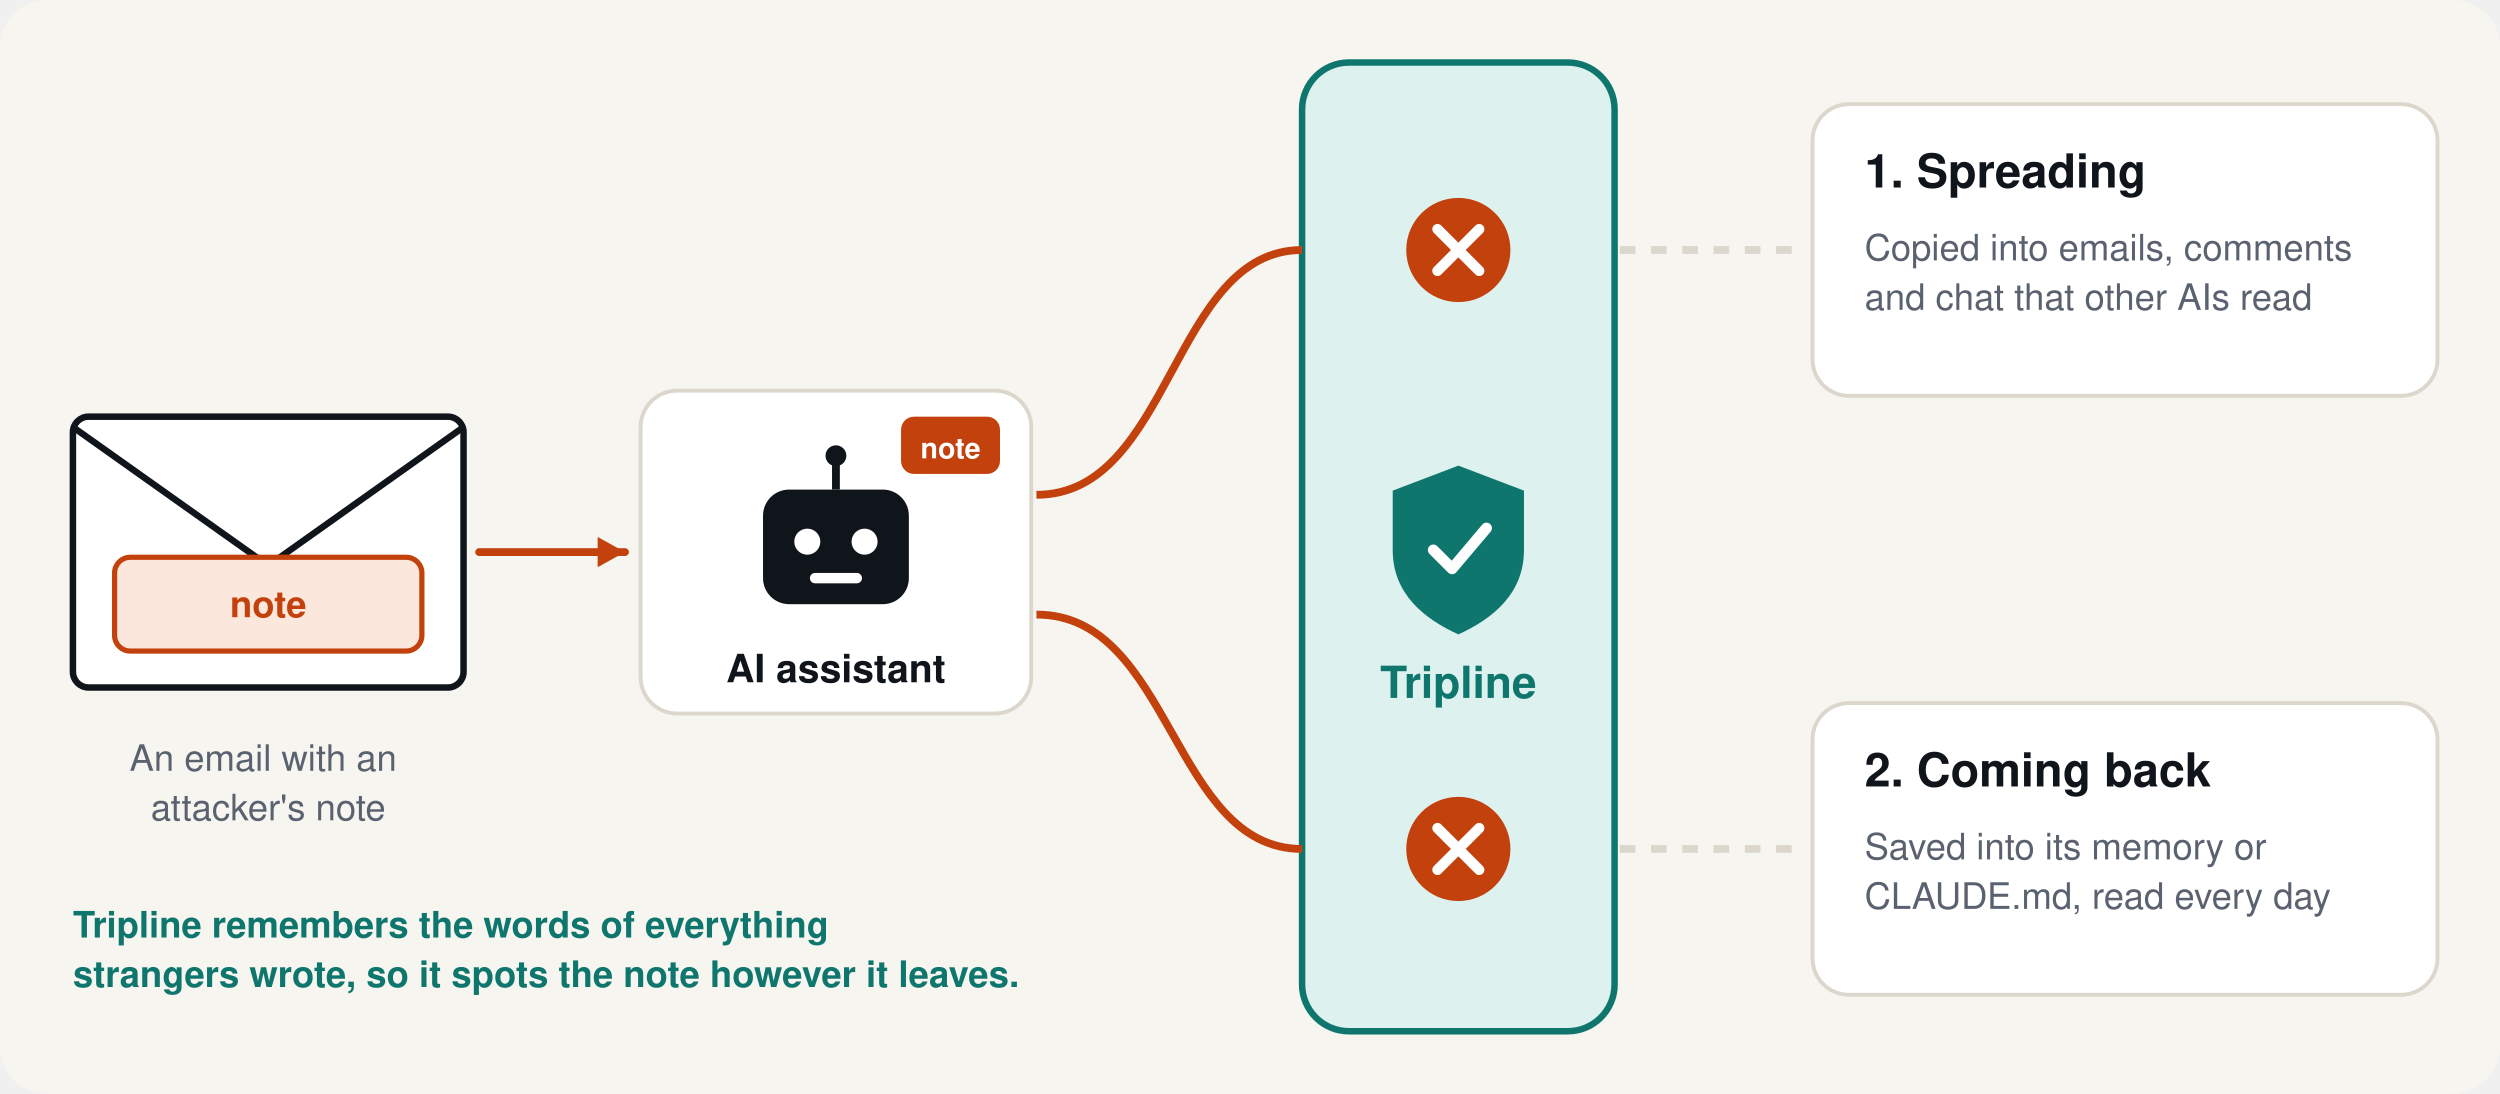
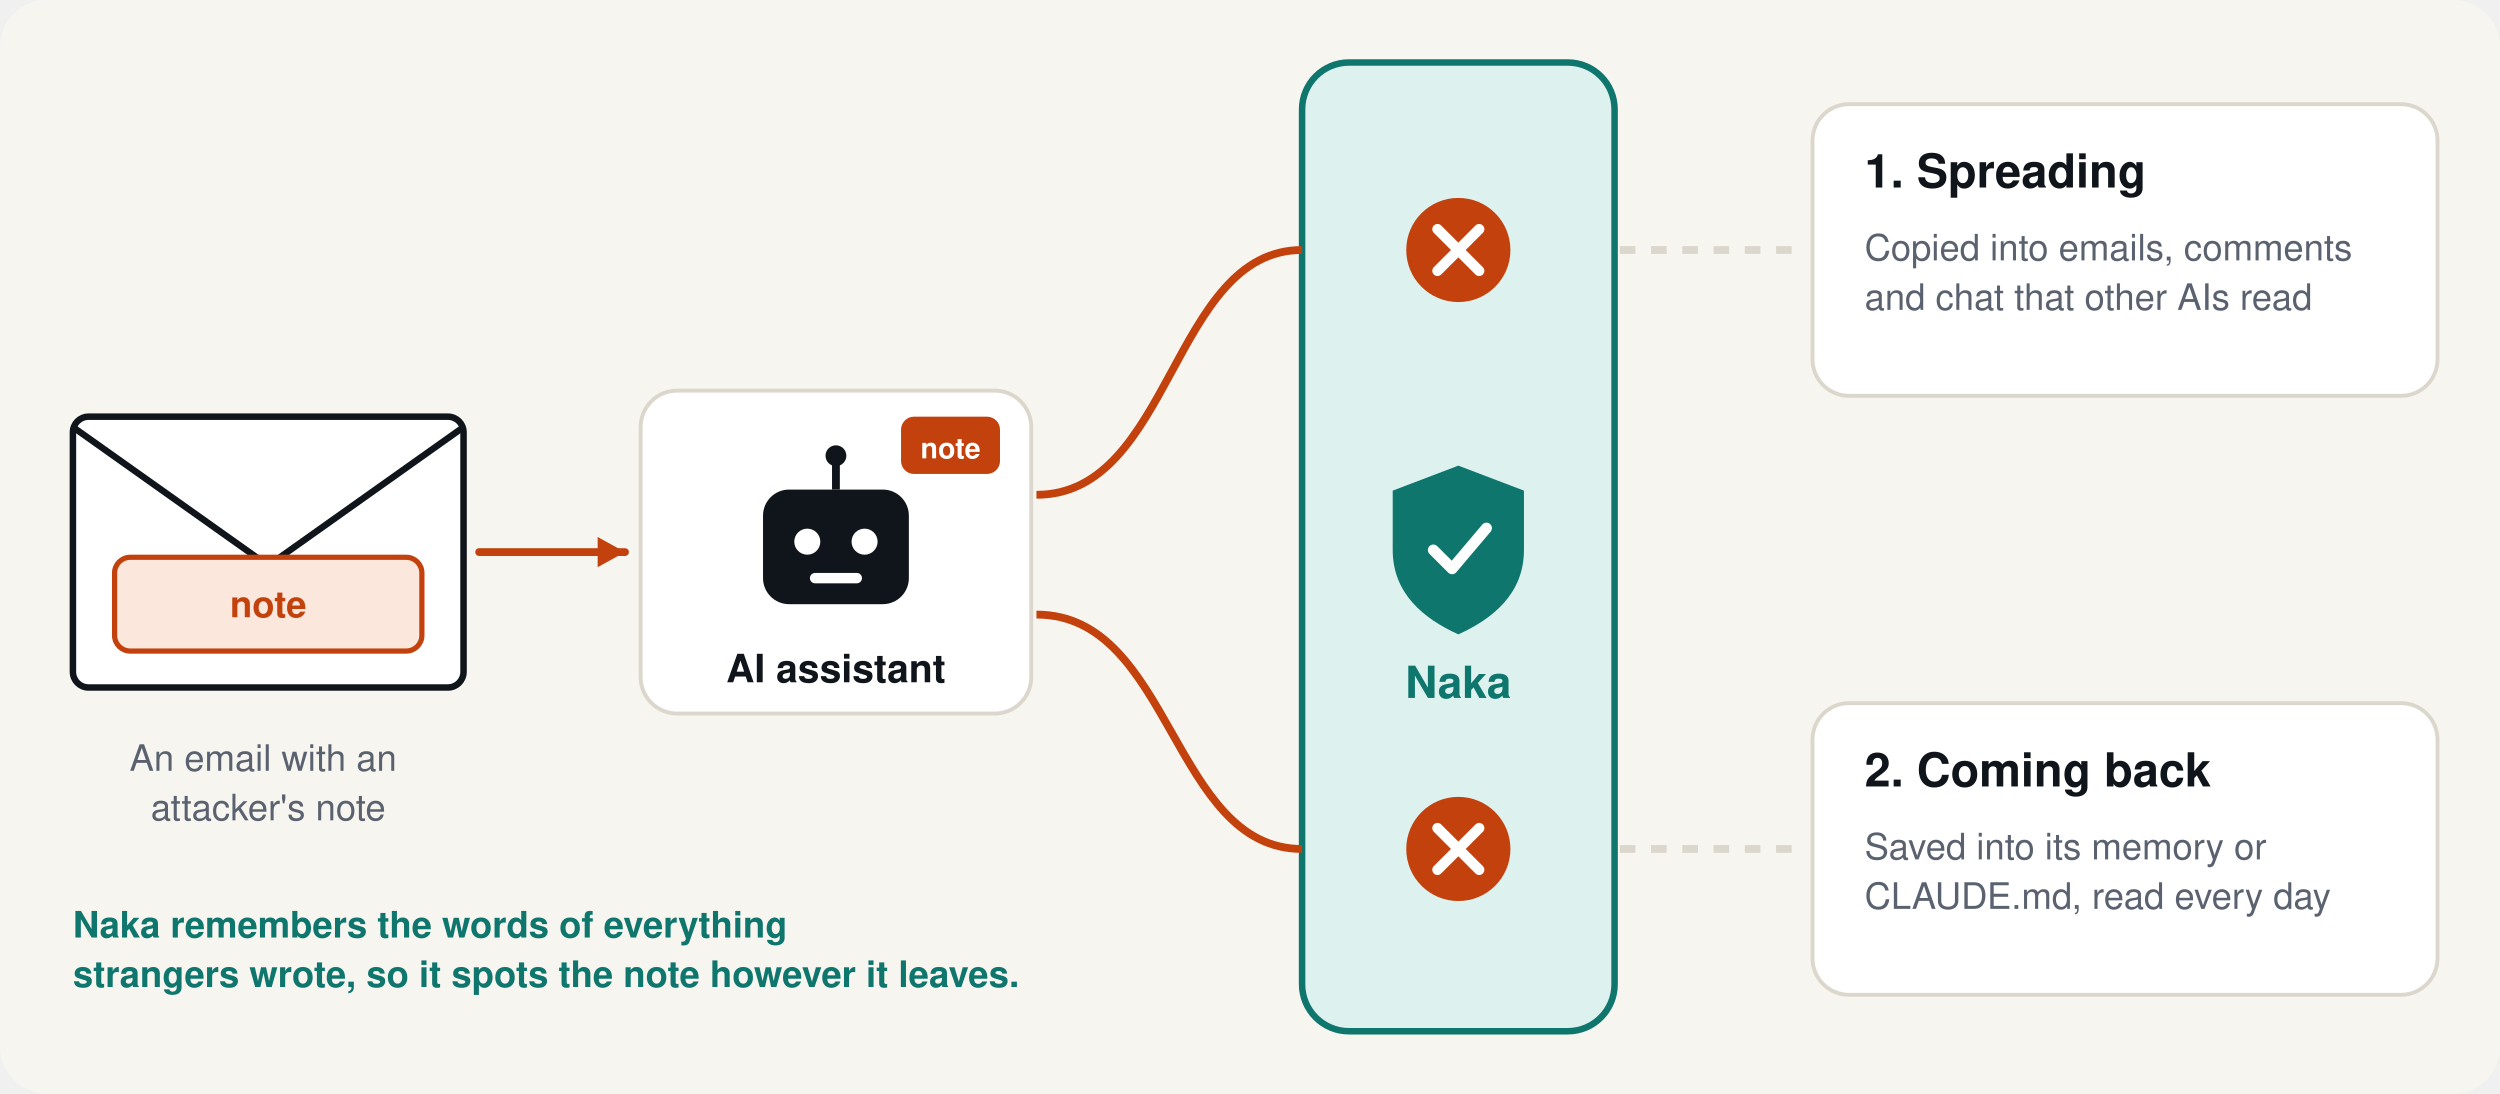
- <svg xmlns="http://www.w3.org/2000/svg" viewBox="0 0 960 420" width="960" height="420" role="img" aria-label="Two ways an attack lives on, spreading to other AIs and coming back from memory, both blocked by Tripline">
+ <svg xmlns="http://www.w3.org/2000/svg" viewBox="0 0 960 420" width="960" height="420" role="img" aria-label="Two ways an attack lives on, spreading to other AIs and coming back from memory, both blocked by Naka">
  <rect width="960" height="420" rx="18" fill="#F7F5EF" />
  <rect x="28" y="160" width="150" height="104" rx="6" fill="#FFFFFF" stroke="#10151B" stroke-width="2.5" />
  <path d="M28,164 L103.0,217.2 L178,164" fill="none" stroke="#10151B" stroke-width="2.5" />
  <rect x="44" y="214" width="118" height="36" rx="6" fill="#FBE7DC" stroke="#C2410C" stroke-width="2" />
  <text x="103" y="237" font-family="-apple-system, BlinkMacSystemFont, 'Segoe UI', Helvetica, Arial, sans-serif" font-size="14" font-weight="700" fill="#C2410C" text-anchor="middle">
    <tspan x="103" dy="0">note</tspan>
  </text>
  <text x="103" y="296" font-family="-apple-system, BlinkMacSystemFont, 'Segoe UI', Helvetica, Arial, sans-serif" font-size="14" font-weight="400" fill="#5A6270" text-anchor="middle">
    <tspan x="103" dy="0">An email with an</tspan>
    <tspan x="103" dy="19">attacker's note</tspan>
  </text>
  <line x1="184" y1="212" x2="240" y2="212" stroke="#C2410C" stroke-width="3" stroke-linecap="round" />
  <path d="M240,212 L229.5,217.8 L229.5,206.2 Z" fill="#C2410C" />
  <rect x="246" y="150" width="150" height="124" rx="14" fill="#FFFFFF" stroke="#DCD7CC" stroke-width="1.5" />
  <line x1="321" y1="178" x2="321" y2="188" stroke="#10151B" stroke-width="3" />
  <circle cx="321" cy="175" r="4" fill="#10151B" />
  <rect x="293" y="188" width="56" height="44" rx="10" fill="#10151B" />
  <circle cx="310" cy="208" r="5" fill="#FFFFFF" />
  <circle cx="332" cy="208" r="5" fill="#FFFFFF" />
  <rect x="311" y="220" width="20" height="4" rx="2" fill="#FFFFFF" />
  <rect x="346" y="160" width="38" height="22" rx="5" fill="#C2410C" />
  <text x="365" y="176" font-family="-apple-system, BlinkMacSystemFont, 'Segoe UI', Helvetica, Arial, sans-serif" font-size="11" font-weight="700" fill="#FFFFFF" text-anchor="middle">
    <tspan x="365" dy="0">note</tspan>
  </text>
  <text x="321" y="262" font-family="-apple-system, BlinkMacSystemFont, 'Segoe UI', Helvetica, Arial, sans-serif" font-size="15" font-weight="600" fill="#10151B" text-anchor="middle">
    <tspan x="321" dy="0">AI assistant</tspan>
  </text>
  <rect x="500" y="24" width="120" height="372" rx="18" fill="#DDF1EE" stroke="#0F766E" stroke-width="2.5" />
  <g transform="translate(560,210) scale(0.6)">
    <path d="M0,-52 L42,-36 V2 C42,30 22,46 0,56 C-22,46 -42,30 -42,2 V-36 Z" fill="#0F766E" />
    <path d="M-16,2 L-4,14 L18,-12" stroke="#FFFFFF" stroke-width="7" fill="none" stroke-linecap="round" stroke-linejoin="round" />
  </g>
  <text x="560" y="268" font-family="-apple-system, BlinkMacSystemFont, 'Segoe UI', Helvetica, Arial, sans-serif" font-size="17" font-weight="700" fill="#0F766E" text-anchor="middle">
-     <tspan x="560" dy="0">Tripline</tspan>
+     <tspan x="560" dy="0">Naka</tspan>
  </text>
  <path d="M398,190 C450,190 450,96 500,96" fill="none" stroke="#C2410C" stroke-width="3" />
  <circle cx="560" cy="96" r="20" fill="#C2410C" />
  <path d="M552.0,88.0 L568.0,104.0 M568.0,88.0 L552.0,104.0" stroke="#FFFFFF" stroke-width="4" stroke-linecap="round" />
  <line x1="622" y1="96" x2="690" y2="96" stroke="#DCD7CC" stroke-width="3" stroke-dasharray="6 6" />
  <rect x="696" y="40" width="240" height="112" rx="14" fill="#FFFFFF" stroke="#DCD7CC" stroke-width="1.5" />
  <text x="716" y="72" font-family="-apple-system, BlinkMacSystemFont, 'Segoe UI', Helvetica, Arial, sans-serif" font-size="18" font-weight="700" fill="#10151B" text-anchor="start">
    <tspan x="716" dy="0">1. Spreading</tspan>
  </text>
  <text x="716" y="100" font-family="-apple-system, BlinkMacSystemFont, 'Segoe UI', Helvetica, Arial, sans-serif" font-size="14" font-weight="400" fill="#5A6270" text-anchor="start">
    <tspan x="716" dy="0">Copied into emails, comments</tspan>
    <tspan x="716" dy="19">and chat that other AIs read</tspan>
  </text>
  <path d="M398,236 C450,236 450,326 500,326" fill="none" stroke="#C2410C" stroke-width="3" />
  <circle cx="560" cy="326" r="20" fill="#C2410C" />
  <path d="M552.0,318.0 L568.0,334.0 M568.0,318.0 L552.0,334.0" stroke="#FFFFFF" stroke-width="4" stroke-linecap="round" />
  <line x1="622" y1="326" x2="690" y2="326" stroke="#DCD7CC" stroke-width="3" stroke-dasharray="6 6" />
  <rect x="696" y="270" width="240" height="112" rx="14" fill="#FFFFFF" stroke="#DCD7CC" stroke-width="1.5" />
  <text x="716" y="302" font-family="-apple-system, BlinkMacSystemFont, 'Segoe UI', Helvetica, Arial, sans-serif" font-size="18" font-weight="700" fill="#10151B" text-anchor="start">
    <tspan x="716" dy="0">2. Coming back</tspan>
  </text>
  <text x="716" y="330" font-family="-apple-system, BlinkMacSystemFont, 'Segoe UI', Helvetica, Arial, sans-serif" font-size="14" font-weight="400" fill="#5A6270" text-anchor="start">
    <tspan x="716" dy="0">Saved into its memory or</tspan>
    <tspan x="716" dy="19">CLAUDE.md, read every day</tspan>
  </text>
  <text x="28" y="360" font-family="-apple-system, BlinkMacSystemFont, 'Segoe UI', Helvetica, Arial, sans-serif" font-size="14" font-weight="600" fill="#0F766E" text-anchor="start">
-     <tspan x="28" dy="0">Tripline remembers the words of everything</tspan>
+     <tspan x="28" dy="0">Naka remembers the words of everything</tspan>
    <tspan x="28" dy="19">strangers wrote, so it spots the note however it leaves.</tspan>
  </text>
</svg>
